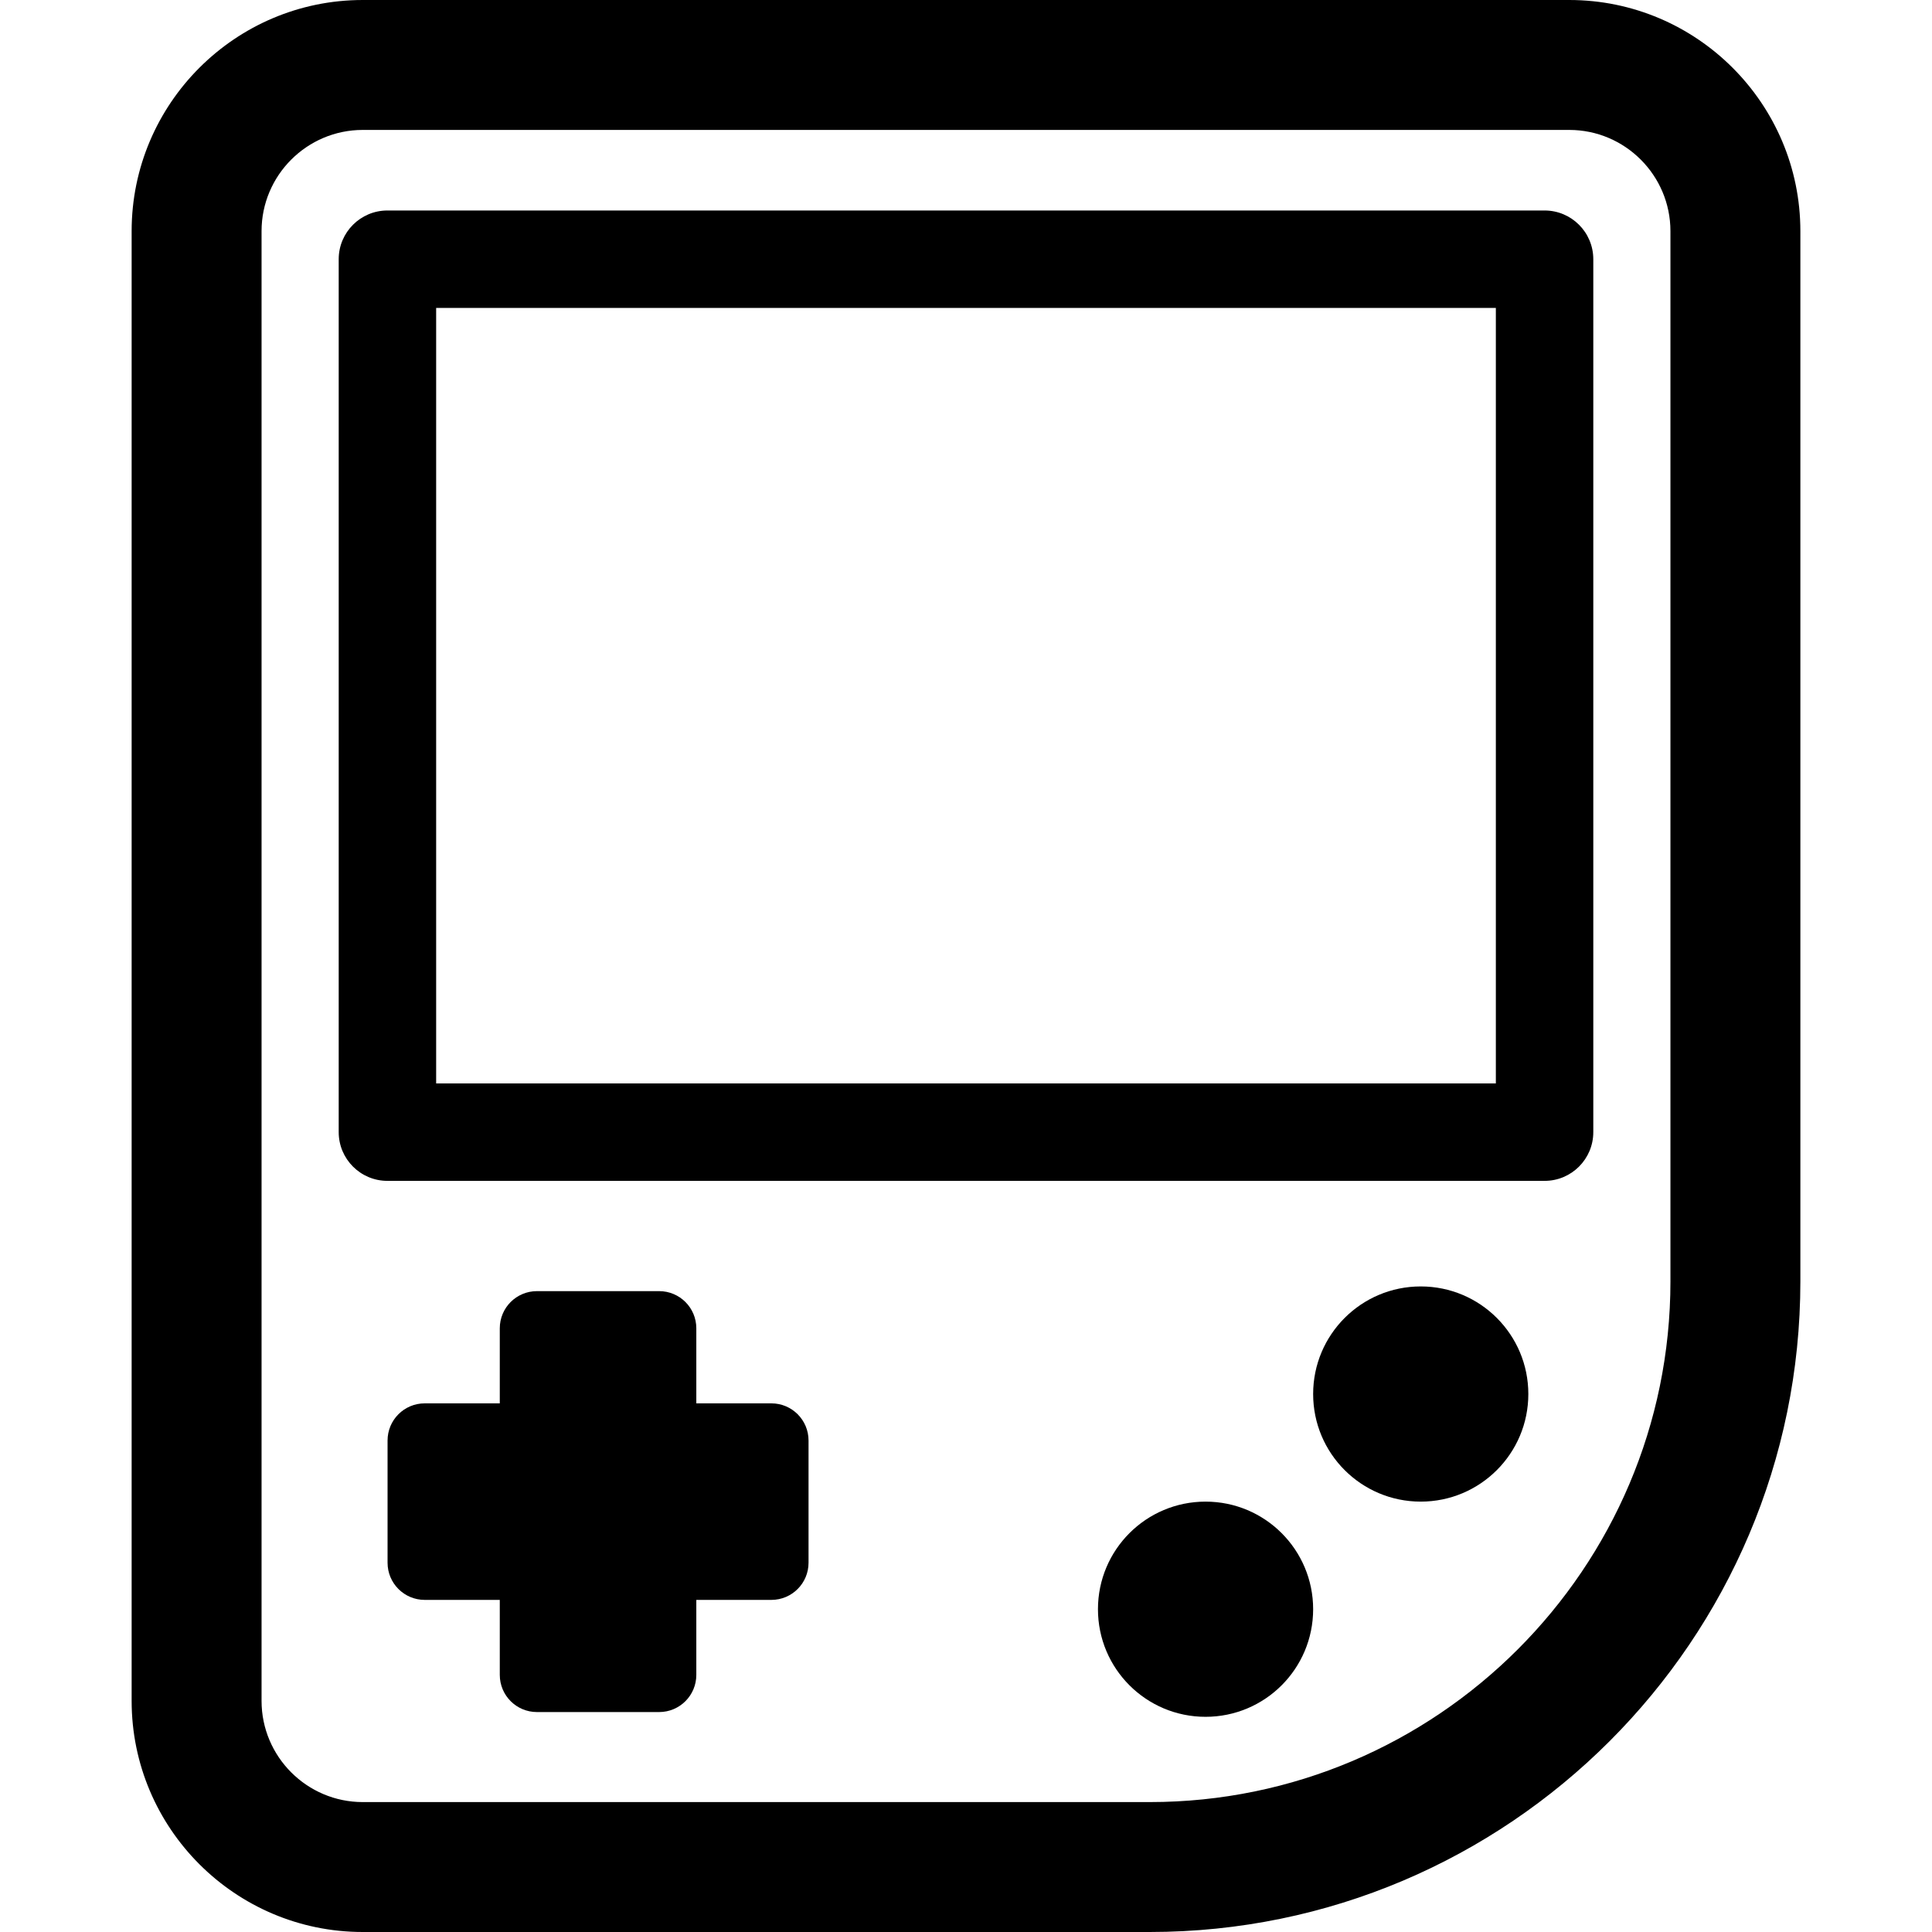
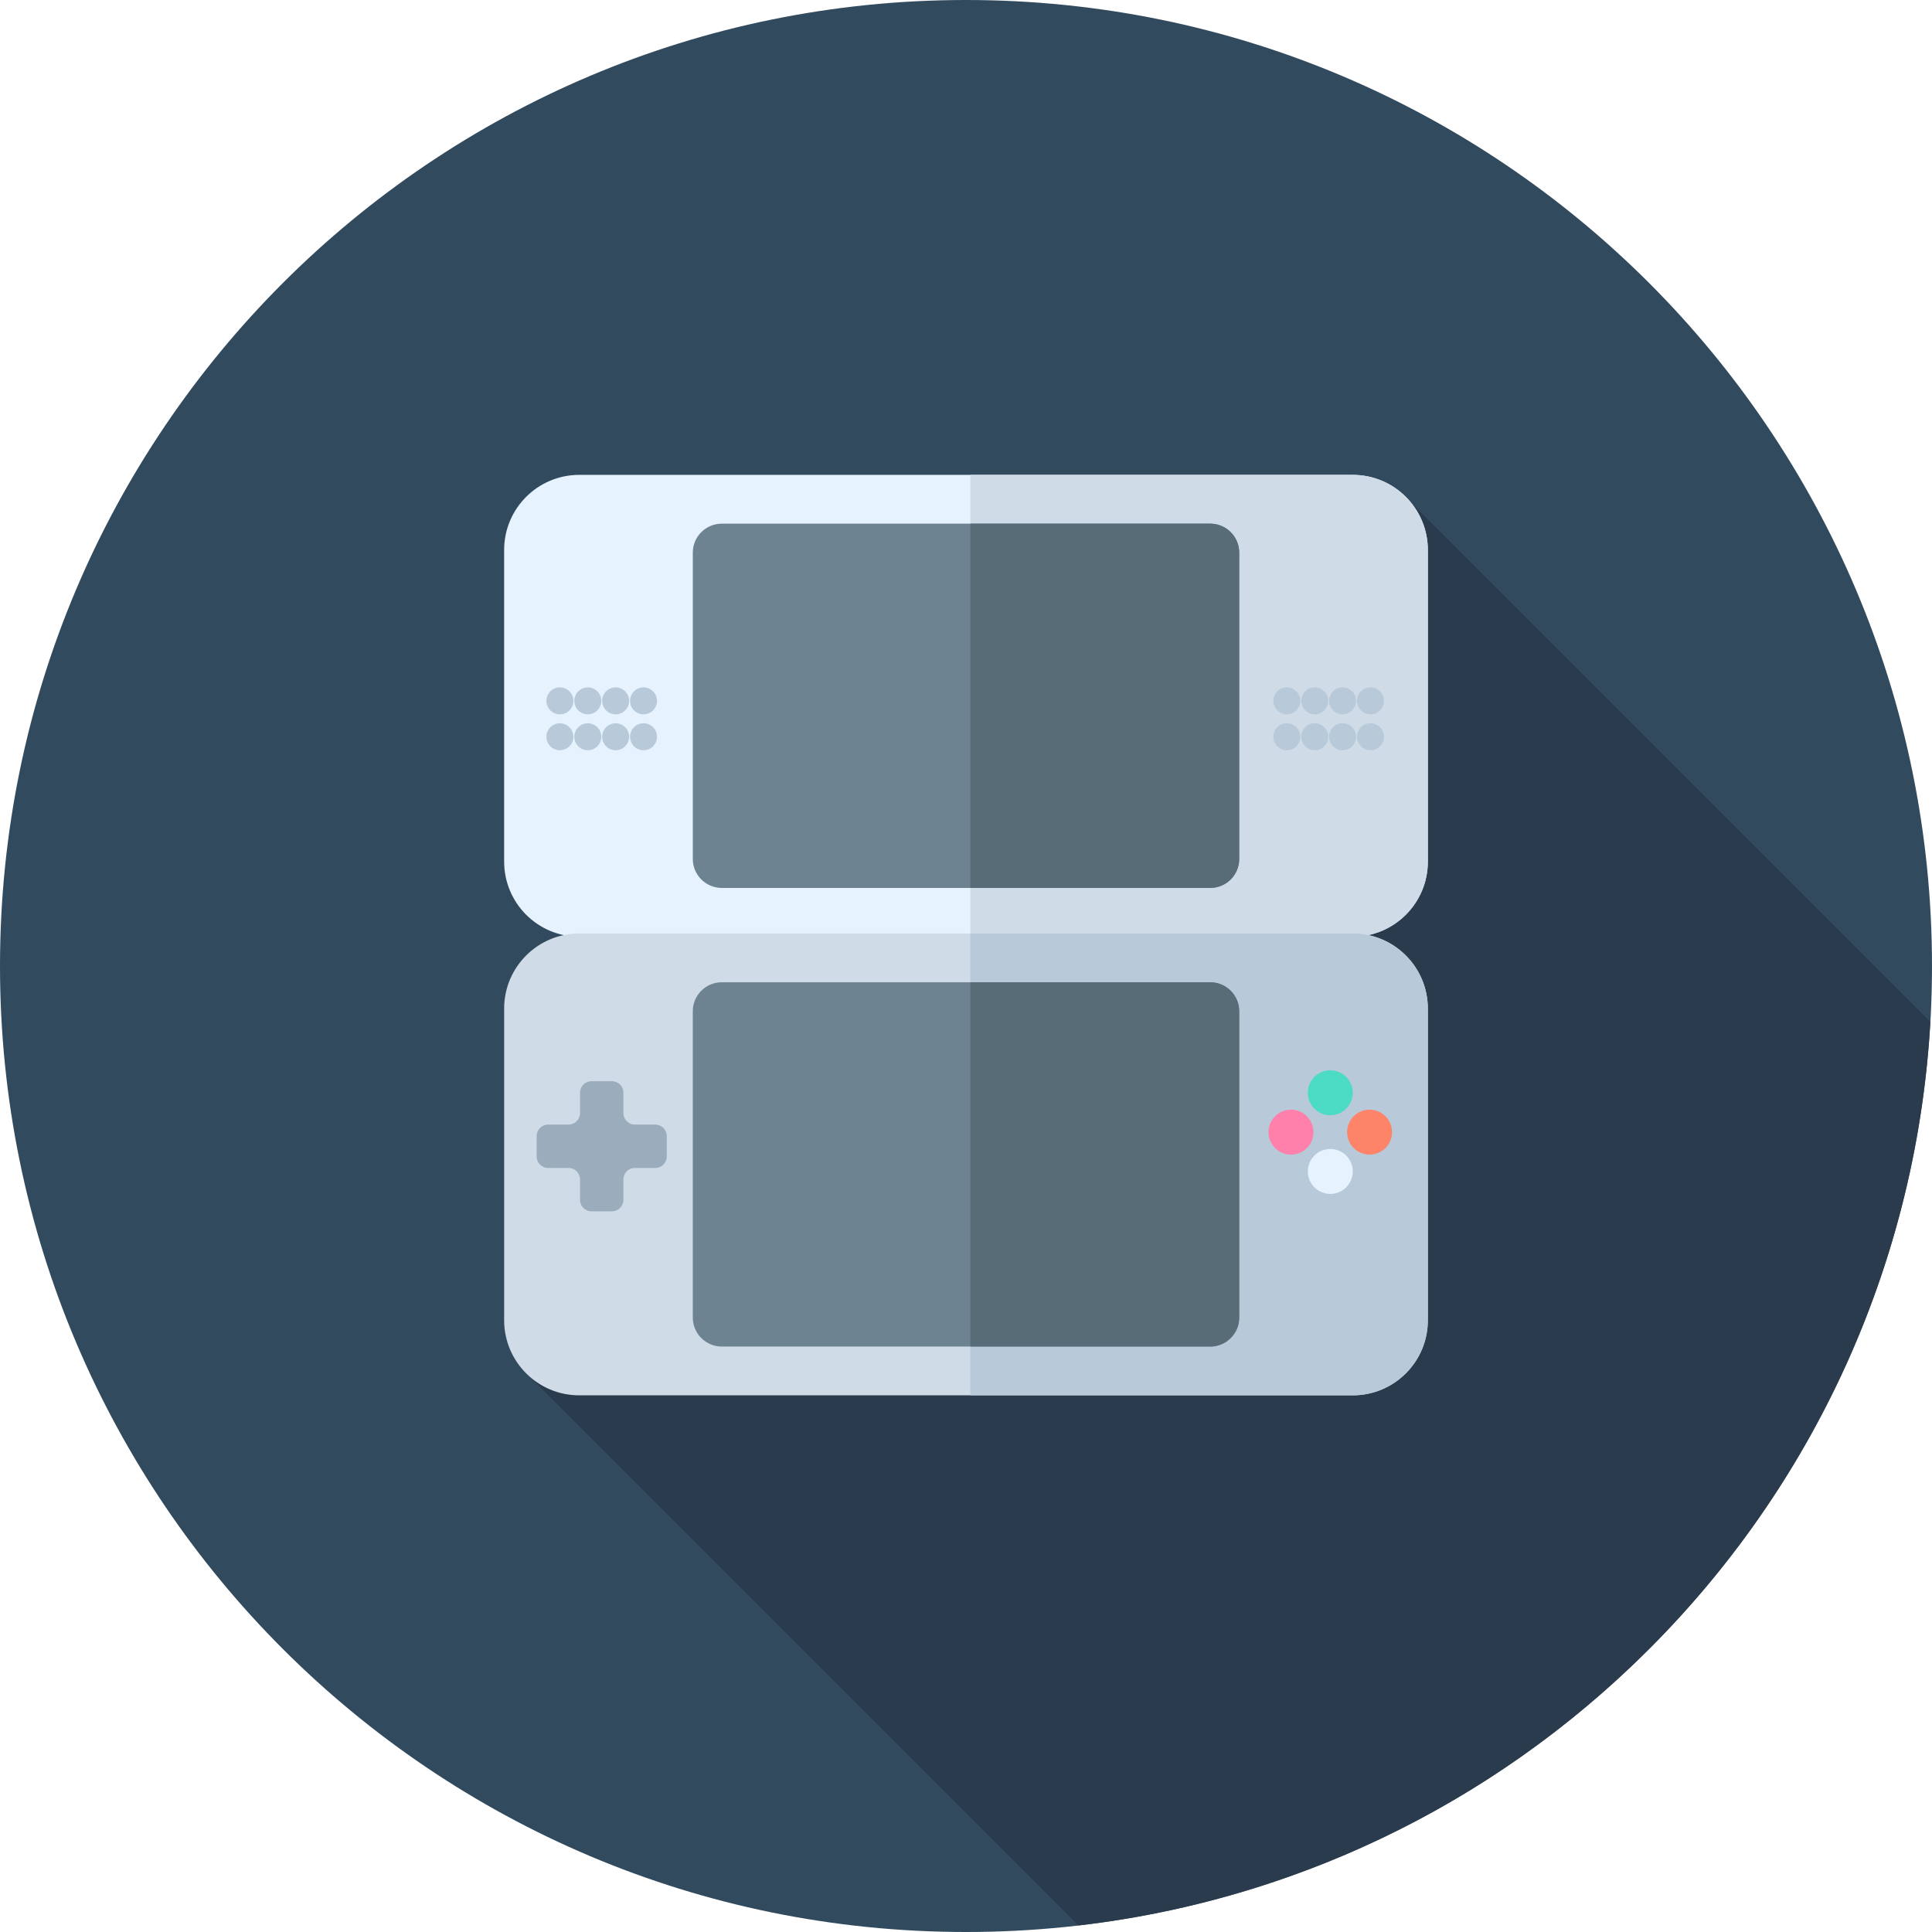
- <svg xmlns="http://www.w3.org/2000/svg" fill="#000000" height="800px" width="800px" version="1.1" id="Capa_1" viewBox="0 0 473.64 473.64" xml:space="preserve">
+ <svg xmlns="http://www.w3.org/2000/svg" height="800px" width="800px" version="1.1" id="Layer_1" viewBox="0 0 512 512" xml:space="preserve">
+   <circle style="fill:#324A5E;" cx="256" cy="256" r="256" />
+   <path style="fill:#2B3B4E;" d="M437.019,437.019c46.223-46.223,71.058-105.727,74.538-166.229L371.198,130.431L208.689,329.363  l-68.946,34.868l146.034,146.034C341.045,503.829,394.619,479.42,437.019,437.019z" />
+   <path style="fill:#E6F3FF;" d="M358.493,248.242H153.507c-10.993,0-19.904-8.911-19.904-19.904v-82.589  c0-10.993,8.911-19.904,19.904-19.904h204.984c10.993,0,19.904,8.911,19.904,19.904v82.587  C378.397,239.332,369.486,248.242,358.493,248.242z" />
  <g>
-     <path d="M189.105,344.04h-18.399v-18.399c0-5.039-4.075-9.113-9.114-9.113h-29.953c-5.039,0-9.114,4.074-9.114,9.113v18.399   h-18.399c-5.039,0-9.113,4.076-9.113,9.115v29.954c0,5.039,4.074,9.114,9.113,9.114h18.399v18.383c0,5.039,4.075,9.114,9.114,9.114   h29.953c5.039,0,9.114-4.076,9.114-9.114v-18.383h18.399c5.039,0,9.113-4.076,9.113-9.114v-29.954   C198.218,348.115,194.144,344.04,189.105,344.04z" />
-     <path d="M384.711,0H88.929C57.685,0,32.272,25.413,32.272,56.658v360.324c0,31.245,25.413,56.658,56.658,56.658h192.932   c87.949,0,159.508-71.558,159.508-159.508V56.658C441.369,25.413,415.956,0,384.711,0z M409.517,314.133   c0,70.391-57.265,127.656-127.656,127.656H88.929c-13.671,0-24.806-11.135-24.806-24.806V56.658   c0-13.671,11.135-24.806,24.806-24.806h295.781c13.671,0,24.806,11.135,24.806,24.806V314.133z" />
-     <path d="M378.661,51.603H94.98c-6.595,0-11.944,5.35-11.944,11.944v214.005c0,6.595,5.35,11.944,11.944,11.944h283.681   c6.595,0,11.944-5.349,11.944-11.944V63.548C390.605,56.953,385.255,51.603,378.661,51.603z M366.716,265.608H106.924V75.492   h259.792V265.608z" />
-     <path d="M348.302,315.376c-14.574,0-26.378,11.804-26.378,26.378c0,14.572,11.804,26.376,26.378,26.376   c14.572,0,26.377-11.804,26.377-26.376C374.679,327.181,362.875,315.376,348.302,315.376z" />
-     <path d="M295.548,368.131c-14.574,0-26.378,11.804-26.378,26.378c0,14.572,11.804,26.377,26.378,26.377   c14.572,0,26.376-11.804,26.376-26.377C321.924,379.935,310.12,368.131,295.548,368.131z" />
+     <path style="fill:#CFDBE6;" d="M358.493,125.845H257.15v122.397h101.343c10.993,0,19.904-8.911,19.904-19.904v-82.589   C378.397,134.756,369.486,125.845,358.493,125.845z" />
+     <path style="fill:#CFDBE6;" d="M358.493,369.778H153.507c-10.993,0-19.904-8.911-19.904-19.904v-82.587   c0-10.993,8.911-19.904,19.904-19.904h204.984c10.993,0,19.904,8.911,19.904,19.904v82.587   C378.397,360.867,369.486,369.778,358.493,369.778z" />
  </g>
+   <path style="fill:#B8C9D9;" d="M358.493,247.38H257.15v122.397h101.343c10.993,0,19.904-8.911,19.904-19.904v-82.587  C378.397,256.291,369.486,247.38,358.493,247.38z" />
+   <path style="fill:#6E8391;" d="M320.719,235.313H191.283c-4.244,0-7.685-3.441-7.685-7.685v-81.167c0-4.244,3.441-7.685,7.685-7.685  h129.436c4.244,0,7.685,3.441,7.685,7.685v81.167C328.404,231.872,324.963,235.313,320.719,235.313z" />
+   <path style="fill:#586C77;" d="M320.719,138.774H257.15v96.539h63.569c4.244,0,7.685-3.441,7.685-7.685v-81.167  C328.404,142.215,324.963,138.774,320.719,138.774z" />
+   <path style="fill:#6E8391;" d="M320.719,356.848H191.283c-4.244,0-7.685-3.441-7.685-7.685v-81.167c0-4.244,3.441-7.685,7.685-7.685  h129.436c4.244,0,7.685,3.441,7.685,7.685v81.167C328.404,353.408,324.963,356.848,320.719,356.848z" />
+   <path style="fill:#586C77;" d="M320.719,260.31H257.15v96.539h63.569c4.244,0,7.685-3.441,7.685-7.685v-81.167  C328.404,263.751,324.963,260.31,320.719,260.31z" />
+   <path style="fill:#9BADBC;" d="M173.663,298.027h-5.418c-1.677,0-3.038-1.36-3.038-3.038v-5.418c0-1.677-1.36-3.038-3.038-3.038  h-5.418c-1.677,0-3.038,1.36-3.038,3.038v5.418c0,1.677-1.36,3.038-3.038,3.038h-5.418c-1.677,0-3.038,1.36-3.038,3.038v5.418  c0,1.677,1.36,3.038,3.038,3.038h5.418c1.677,0,3.038,1.36,3.038,3.038v5.418c0,1.677,1.36,3.038,3.038,3.038h5.418  c1.677,0,3.038-1.36,3.038-3.038v-5.418c0-1.677,1.36-3.038,3.038-3.038h5.418c1.677,0,3.038-1.36,3.038-3.038v-5.418  C176.7,299.386,175.34,298.027,173.663,298.027z" />
+   <circle style="fill:#4CDBC4;" cx="352.539" cy="289.599" r="5.956" />
+   <circle style="fill:#E6F3FF;" cx="352.539" cy="310.441" r="5.956" />
+   <g>
+     <circle style="fill:#B8C9D9;" cx="341.023" cy="185.734" r="3.574" />
+     <circle style="fill:#B8C9D9;" cx="355.797" cy="185.734" r="3.574" />
+     <circle style="fill:#B8C9D9;" cx="363.192" cy="185.734" r="3.574" />
+     <circle style="fill:#B8C9D9;" cx="348.419" cy="185.734" r="3.574" />
+     <circle style="fill:#B8C9D9;" cx="341.023" cy="195.25" r="3.574" />
+     <circle style="fill:#B8C9D9;" cx="355.797" cy="195.25" r="3.574" />
+     <circle style="fill:#B8C9D9;" cx="363.192" cy="195.25" r="3.574" />
+     <circle style="fill:#B8C9D9;" cx="348.419" cy="195.25" r="3.574" />
+     <circle style="fill:#B8C9D9;" cx="148.377" cy="185.734" r="3.574" />
+     <circle style="fill:#B8C9D9;" cx="163.15" cy="185.734" r="3.574" />
+     <circle style="fill:#B8C9D9;" cx="170.546" cy="185.734" r="3.574" />
+     <circle style="fill:#B8C9D9;" cx="155.772" cy="185.734" r="3.574" />
+     <circle style="fill:#B8C9D9;" cx="148.377" cy="195.25" r="3.574" />
+     <circle style="fill:#B8C9D9;" cx="163.15" cy="195.25" r="3.574" />
+     <circle style="fill:#B8C9D9;" cx="170.546" cy="195.25" r="3.574" />
+     <circle style="fill:#B8C9D9;" cx="155.772" cy="195.25" r="3.574" />
+   </g>
+   <circle style="fill:#FD8469;" cx="362.951" cy="300.029" r="5.954" />
+   <circle style="fill:#FF80AA;" cx="342.126" cy="300.029" r="5.954" />
</svg>
